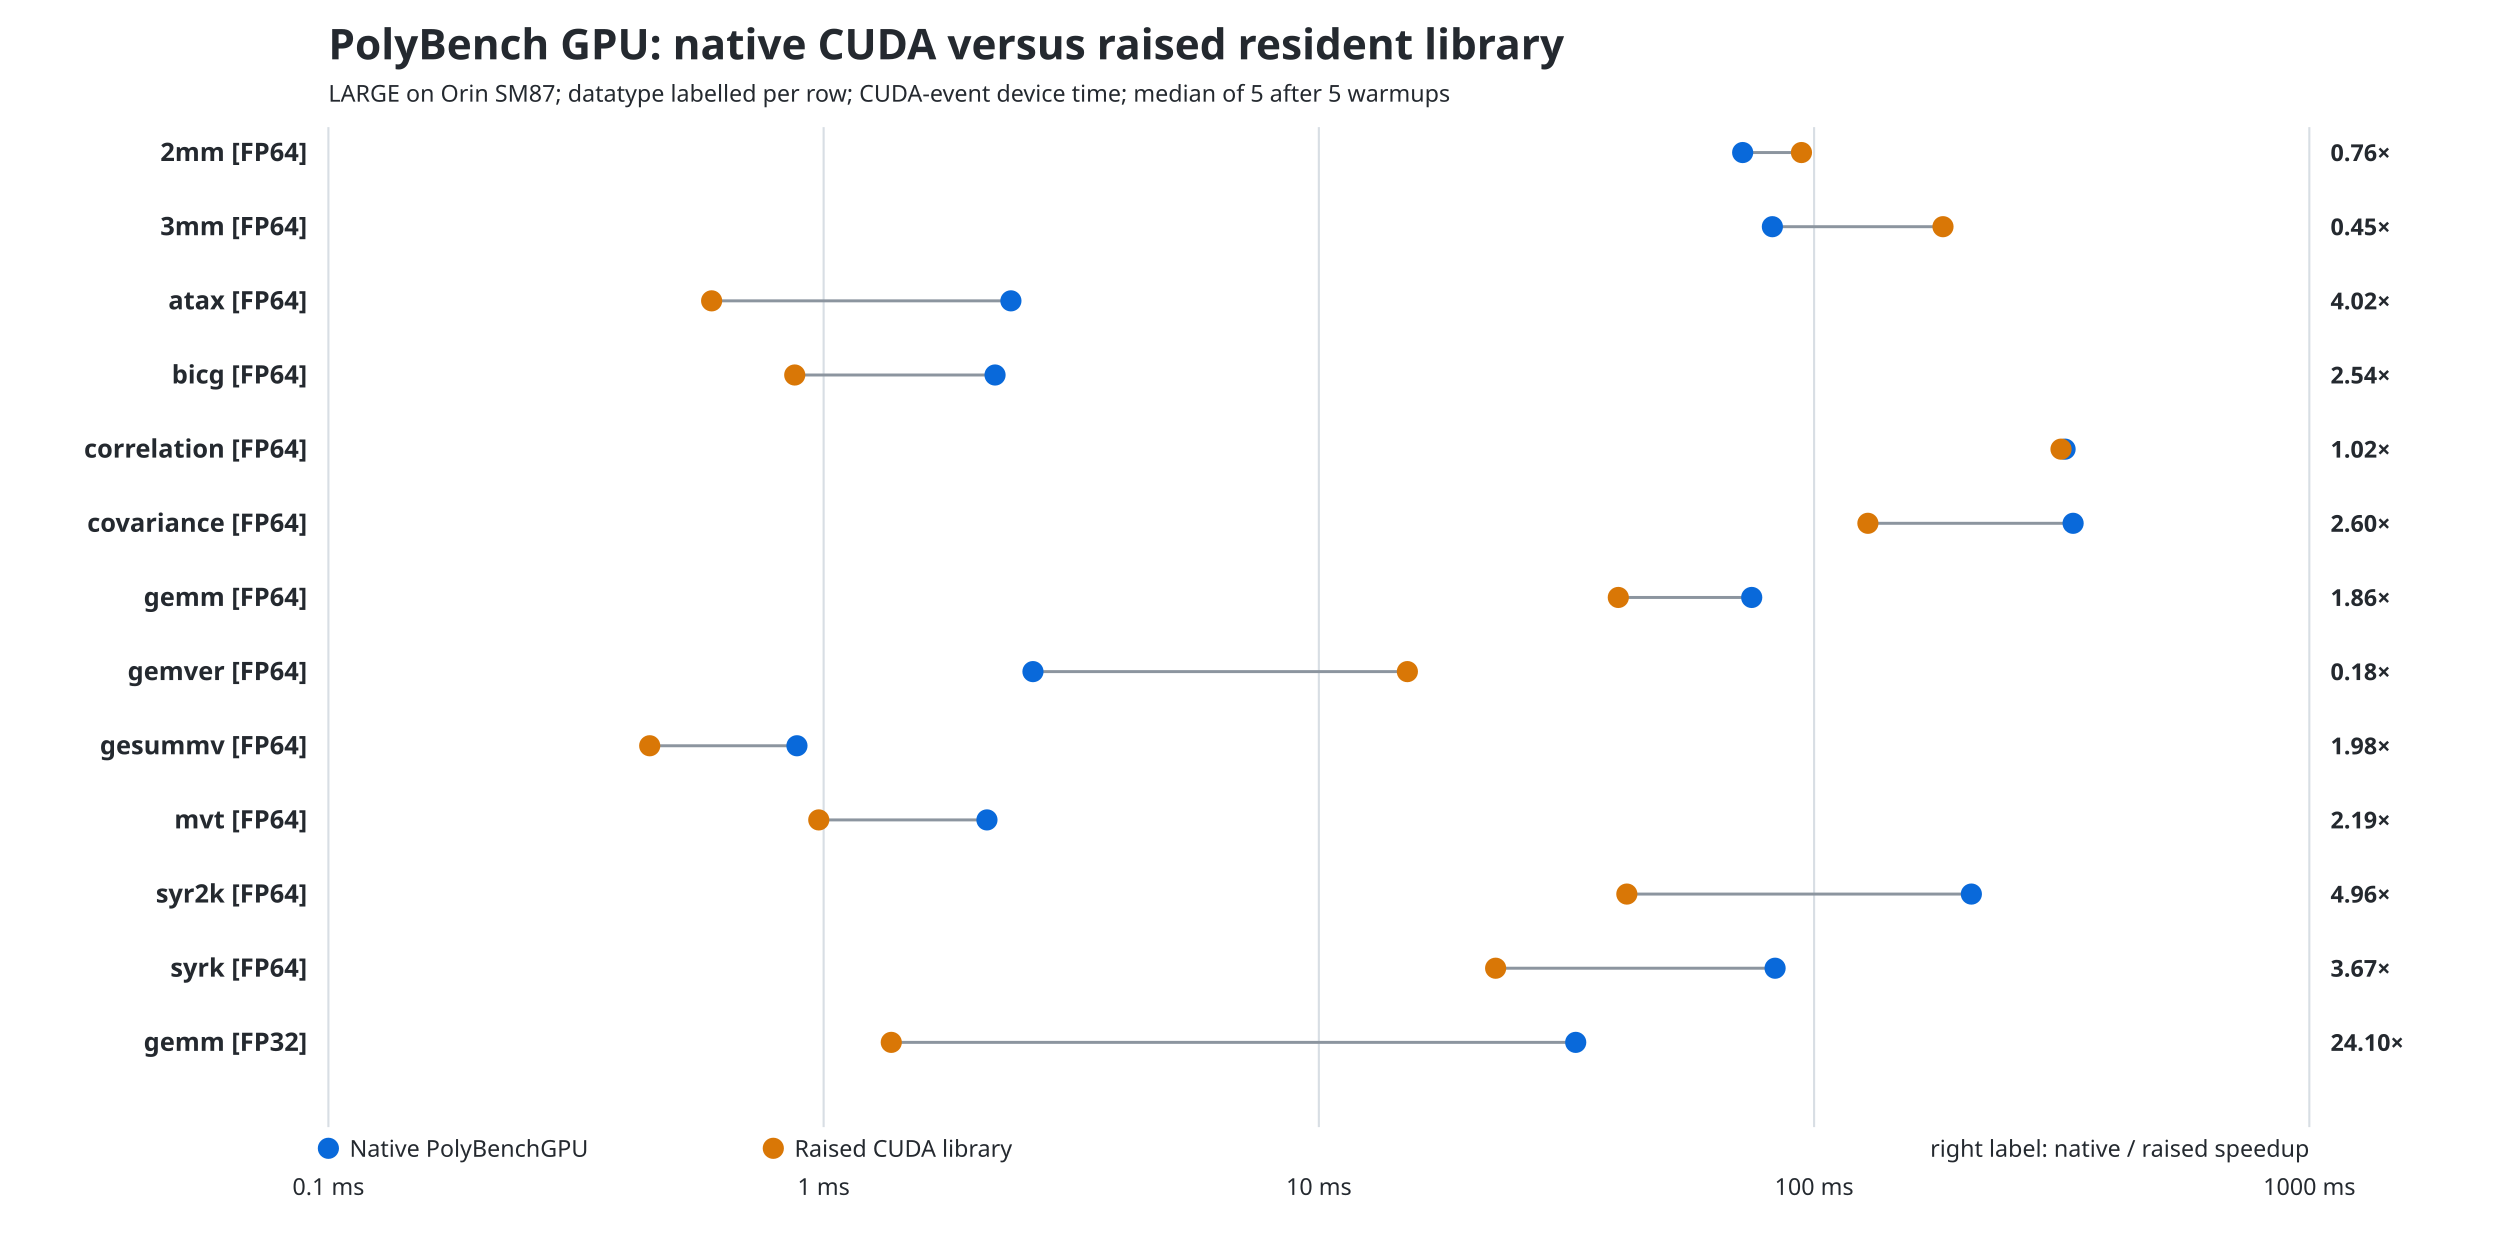
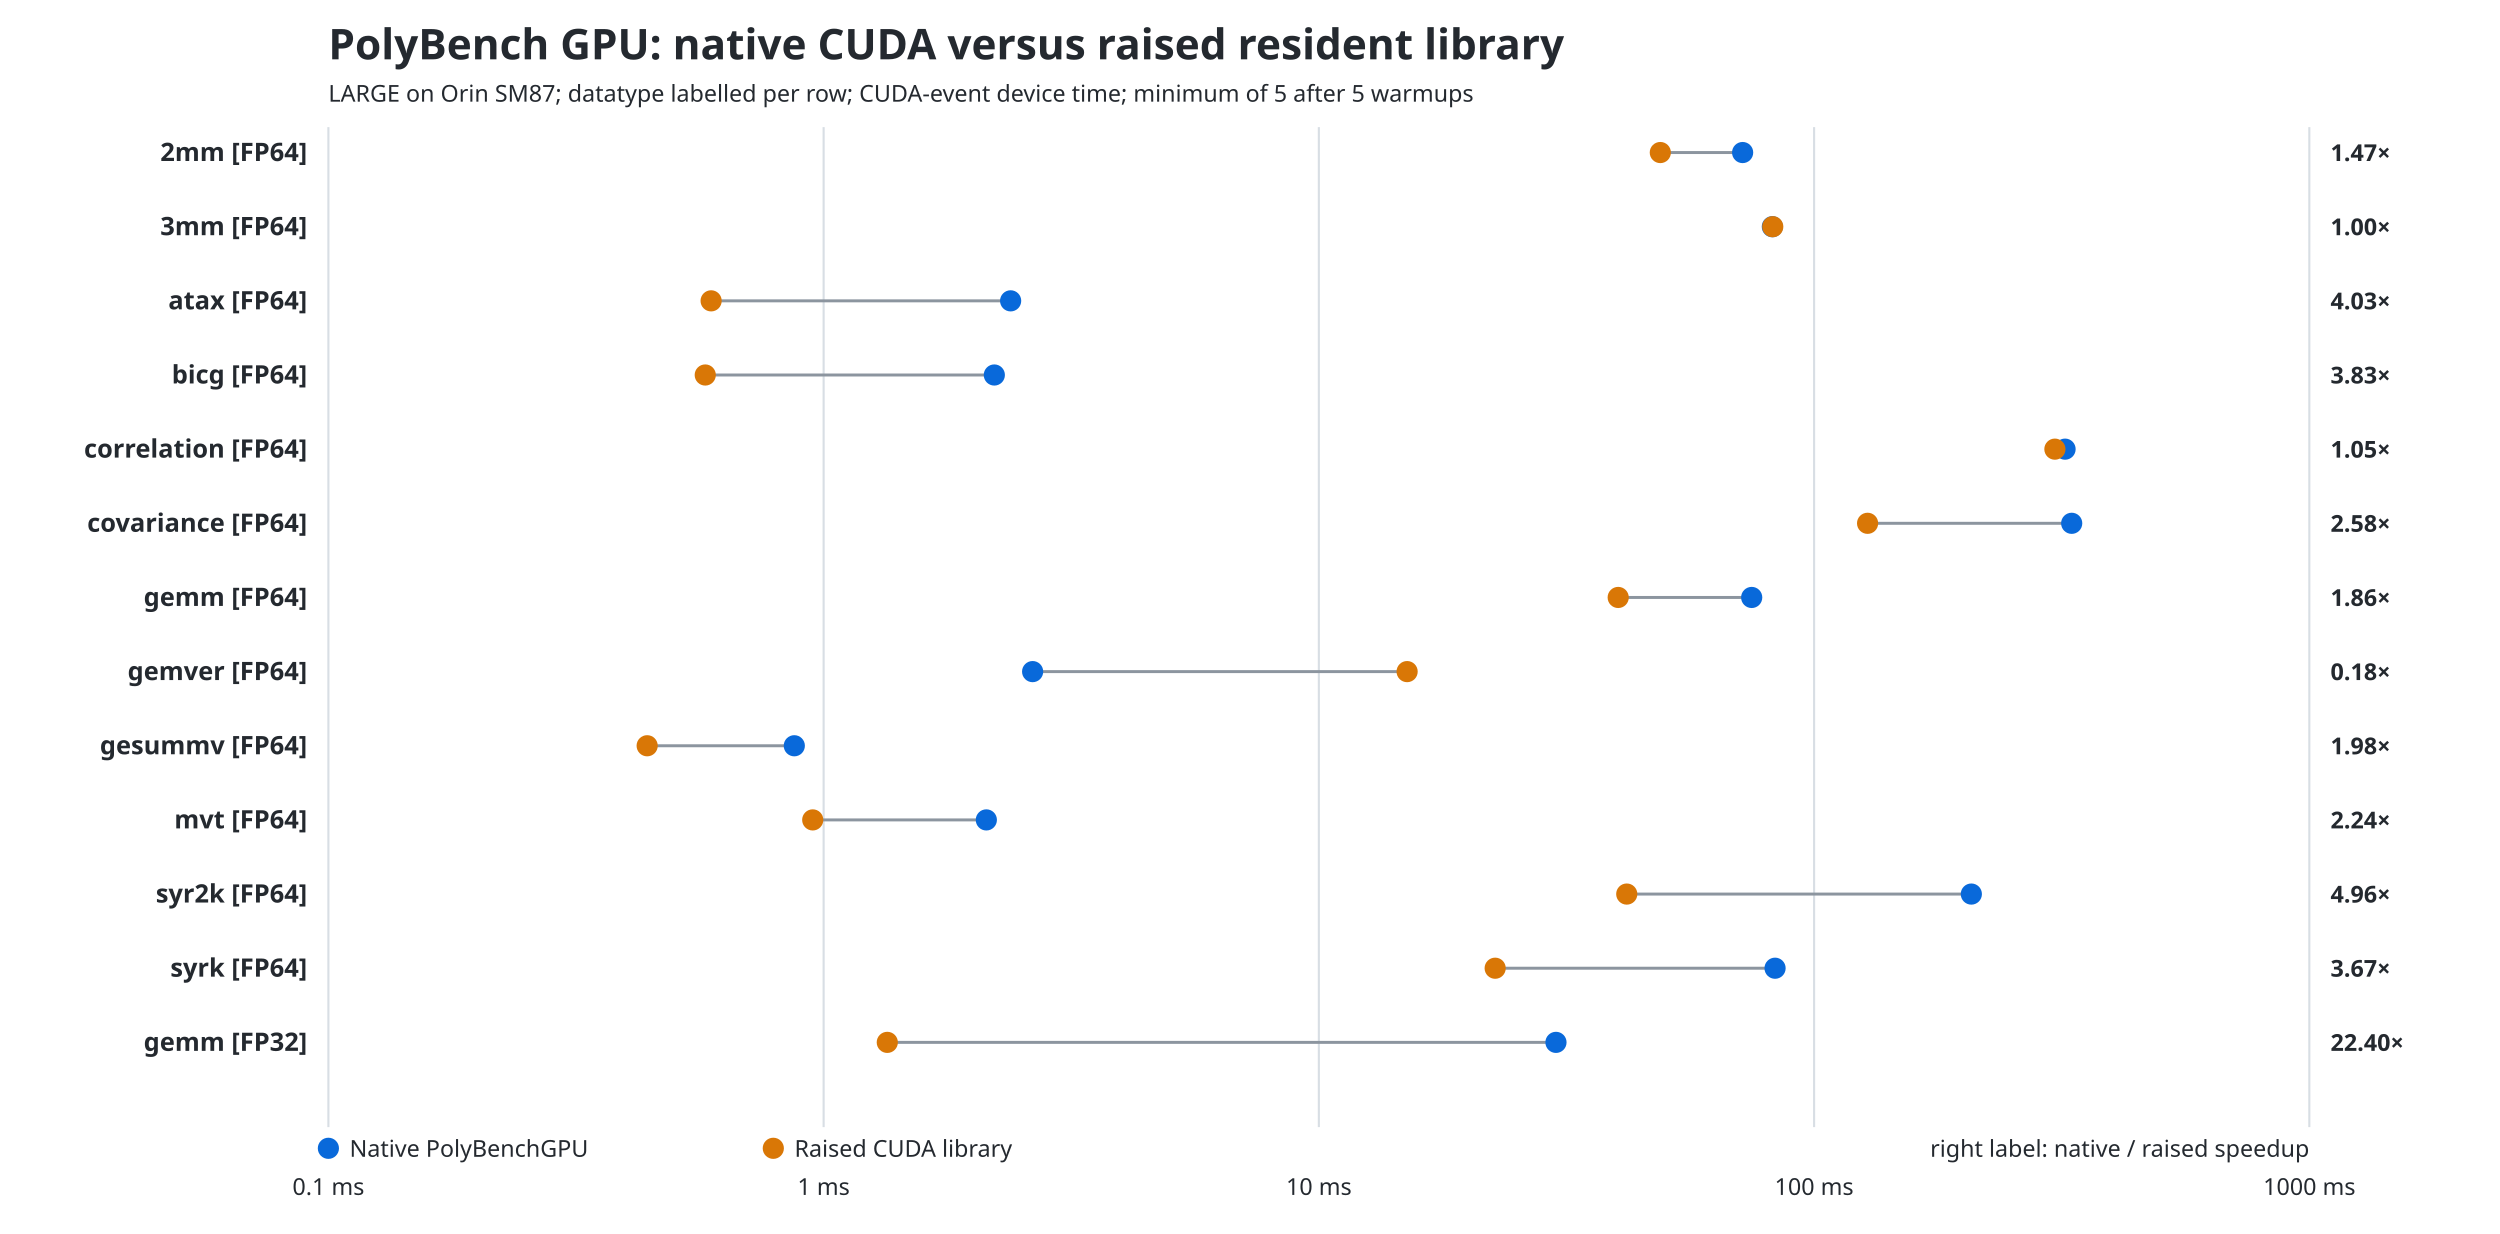
<svg xmlns="http://www.w3.org/2000/svg" viewBox="0 0 1180 582" role="img" aria-label="PolyBench GPU: native CUDA versus raised resident library">
  <style>text{font-family:system-ui,sans-serif;fill:#24292f}.title{font-size:20px;font-weight:700}.axis{font-size:11px}.kernel{font-size:12px;font-weight:600}.ratio{font-size:11px;font-weight:700}.grid{stroke:#d8dee4;stroke-width:1}.pair{stroke:#8c959f;stroke-width:1.4}</style>
  <text class="title" x="155" y="28">PolyBench GPU: native CUDA versus raised resident library</text>
-   <text class="axis" x="155" y="48">LARGE on Orin SM87; datatype labelled per row; CUDA-event device time; median of 5 after 5 warmups</text>
+   <text class="axis" x="155" y="48">LARGE on Orin SM87; datatype labelled per row; CUDA-event device time; minimum of 5 after 5 warmups</text>
  <line class="grid" x1="155.00" y1="60" x2="155.00" y2="532" />
  <text class="axis" x="155.00" y="564" text-anchor="middle">0.1 ms</text>
  <line class="grid" x1="388.75" y1="60" x2="388.75" y2="532" />
  <text class="axis" x="388.75" y="564" text-anchor="middle">1 ms</text>
  <line class="grid" x1="622.50" y1="60" x2="622.50" y2="532" />
  <text class="axis" x="622.50" y="564" text-anchor="middle">10 ms</text>
  <line class="grid" x1="856.25" y1="60" x2="856.25" y2="532" />
  <text class="axis" x="856.25" y="564" text-anchor="middle">100 ms</text>
  <line class="grid" x1="1090.00" y1="60" x2="1090.00" y2="532" />
  <text class="axis" x="1090.00" y="564" text-anchor="middle">1000 ms</text>
  <text class="kernel" x="145" y="76" text-anchor="end">2mm [FP64]</text>
-   <line class="pair" x1="822.54" y1="72" x2="850.29" y2="72" />
-   <circle cx="822.54" cy="72" r="5" fill="#0969da" />
-   <circle cx="850.29" cy="72" r="5" fill="#d97706" />
-   <text class="ratio" x="1100" y="76">0.76×</text>
+   <line class="pair" x1="822.52" y1="72" x2="783.67" y2="72" />
+   <circle cx="822.52" cy="72" r="5" fill="#0969da" />
+   <circle cx="783.67" cy="72" r="5" fill="#d97706" />
+   <text class="ratio" x="1100" y="76">1.47×</text>
  <text class="kernel" x="145" y="111" text-anchor="end">3mm [FP64]</text>
-   <line class="pair" x1="836.56" y1="107" x2="917.09" y2="107" />
-   <circle cx="836.56" cy="107" r="5" fill="#0969da" />
-   <circle cx="917.09" cy="107" r="5" fill="#d97706" />
-   <text class="ratio" x="1100" y="111">0.45×</text>
+   <line class="pair" x1="836.54" y1="107" x2="836.74" y2="107" />
+   <circle cx="836.54" cy="107" r="5" fill="#0969da" />
+   <circle cx="836.74" cy="107" r="5" fill="#d97706" />
+   <text class="ratio" x="1100" y="111">1.00×</text>
  <text class="kernel" x="145" y="146" text-anchor="end">atax [FP64]</text>
-   <line class="pair" x1="477.15" y1="142" x2="335.89" y2="142" />
-   <circle cx="477.15" cy="142" r="5" fill="#0969da" />
-   <circle cx="335.89" cy="142" r="5" fill="#d97706" />
-   <text class="ratio" x="1100" y="146">4.02×</text>
+   <line class="pair" x1="477.02" y1="142" x2="335.65" y2="142" />
+   <circle cx="477.02" cy="142" r="5" fill="#0969da" />
+   <circle cx="335.65" cy="142" r="5" fill="#d97706" />
+   <text class="ratio" x="1100" y="146">4.03×</text>
  <text class="kernel" x="145" y="181" text-anchor="end">bicg [FP64]</text>
-   <line class="pair" x1="469.66" y1="177" x2="375.12" y2="177" />
-   <circle cx="469.66" cy="177" r="5" fill="#0969da" />
-   <circle cx="375.12" cy="177" r="5" fill="#d97706" />
-   <text class="ratio" x="1100" y="181">2.54×</text>
+   <line class="pair" x1="469.32" y1="177" x2="332.88" y2="177" />
+   <circle cx="469.32" cy="177" r="5" fill="#0969da" />
+   <circle cx="332.88" cy="177" r="5" fill="#d97706" />
+   <text class="ratio" x="1100" y="181">3.83×</text>
  <text class="kernel" x="145" y="216" text-anchor="end">correlation [FP64]</text>
-   <line class="pair" x1="974.72" y1="212" x2="972.79" y2="212" />
-   <circle cx="974.72" cy="212" r="5" fill="#0969da" />
-   <circle cx="972.79" cy="212" r="5" fill="#d97706" />
-   <text class="ratio" x="1100" y="216">1.02×</text>
+   <line class="pair" x1="974.71" y1="212" x2="969.91" y2="212" />
+   <circle cx="974.71" cy="212" r="5" fill="#0969da" />
+   <circle cx="969.91" cy="212" r="5" fill="#d97706" />
+   <text class="ratio" x="1100" y="216">1.05×</text>
  <text class="kernel" x="145" y="251" text-anchor="end">covariance [FP64]</text>
-   <line class="pair" x1="978.51" y1="247" x2="881.65" y2="247" />
-   <circle cx="978.51" cy="247" r="5" fill="#0969da" />
-   <circle cx="881.65" cy="247" r="5" fill="#d97706" />
-   <text class="ratio" x="1100" y="251">2.60×</text>
+   <line class="pair" x1="977.84" y1="247" x2="881.50" y2="247" />
+   <circle cx="977.84" cy="247" r="5" fill="#0969da" />
+   <circle cx="881.50" cy="247" r="5" fill="#d97706" />
+   <text class="ratio" x="1100" y="251">2.58×</text>
  <text class="kernel" x="145" y="286" text-anchor="end">gemm [FP64]</text>
-   <line class="pair" x1="826.81" y1="282" x2="763.84" y2="282" />
-   <circle cx="826.81" cy="282" r="5" fill="#0969da" />
-   <circle cx="763.84" cy="282" r="5" fill="#d97706" />
+   <line class="pair" x1="826.80" y1="282" x2="763.79" y2="282" />
+   <circle cx="826.80" cy="282" r="5" fill="#0969da" />
+   <circle cx="763.79" cy="282" r="5" fill="#d97706" />
  <text class="ratio" x="1100" y="286">1.86×</text>
  <text class="kernel" x="145" y="321" text-anchor="end">gemver [FP64]</text>
-   <line class="pair" x1="487.56" y1="317" x2="664.28" y2="317" />
-   <circle cx="487.56" cy="317" r="5" fill="#0969da" />
-   <circle cx="664.28" cy="317" r="5" fill="#d97706" />
+   <line class="pair" x1="487.40" y1="317" x2="664.16" y2="317" />
+   <circle cx="487.40" cy="317" r="5" fill="#0969da" />
+   <circle cx="664.16" cy="317" r="5" fill="#d97706" />
  <text class="ratio" x="1100" y="321">0.18×</text>
  <text class="kernel" x="145" y="356" text-anchor="end">gesummv [FP64]</text>
-   <line class="pair" x1="376.16" y1="352" x2="306.66" y2="352" />
-   <circle cx="376.16" cy="352" r="5" fill="#0969da" />
-   <circle cx="306.66" cy="352" r="5" fill="#d97706" />
+   <line class="pair" x1="374.91" y1="352" x2="305.46" y2="352" />
+   <circle cx="374.91" cy="352" r="5" fill="#0969da" />
+   <circle cx="305.46" cy="352" r="5" fill="#d97706" />
  <text class="ratio" x="1100" y="356">1.98×</text>
  <text class="kernel" x="145" y="391" text-anchor="end">mvt [FP64]</text>
-   <line class="pair" x1="465.84" y1="387" x2="386.46" y2="387" />
-   <circle cx="465.84" cy="387" r="5" fill="#0969da" />
-   <circle cx="386.46" cy="387" r="5" fill="#d97706" />
-   <text class="ratio" x="1100" y="391">2.19×</text>
+   <line class="pair" x1="465.55" y1="387" x2="383.61" y2="387" />
+   <circle cx="465.55" cy="387" r="5" fill="#0969da" />
+   <circle cx="383.61" cy="387" r="5" fill="#d97706" />
+   <text class="ratio" x="1100" y="391">2.24×</text>
  <text class="kernel" x="145" y="426" text-anchor="end">syr2k [FP64]</text>
-   <line class="pair" x1="930.48" y1="422" x2="767.87" y2="422" />
-   <circle cx="930.48" cy="422" r="5" fill="#0969da" />
-   <circle cx="767.87" cy="422" r="5" fill="#d97706" />
+   <line class="pair" x1="930.47" y1="422" x2="767.83" y2="422" />
+   <circle cx="930.47" cy="422" r="5" fill="#0969da" />
+   <circle cx="767.83" cy="422" r="5" fill="#d97706" />
  <text class="ratio" x="1100" y="426">4.96×</text>
  <text class="kernel" x="145" y="461" text-anchor="end">syrk [FP64]</text>
-   <line class="pair" x1="837.84" y1="457" x2="705.94" y2="457" />
-   <circle cx="837.84" cy="457" r="5" fill="#0969da" />
-   <circle cx="705.94" cy="457" r="5" fill="#d97706" />
+   <line class="pair" x1="837.83" y1="457" x2="705.72" y2="457" />
+   <circle cx="837.83" cy="457" r="5" fill="#0969da" />
+   <circle cx="705.72" cy="457" r="5" fill="#d97706" />
  <text class="ratio" x="1100" y="461">3.67×</text>
  <text class="kernel" x="145" y="496" text-anchor="end">gemm [FP32]</text>
-   <line class="pair" x1="743.74" y1="492" x2="420.68" y2="492" />
-   <circle cx="743.74" cy="492" r="5" fill="#0969da" />
-   <circle cx="420.68" cy="492" r="5" fill="#d97706" />
-   <text class="ratio" x="1100" y="496">24.10×</text>
+   <line class="pair" x1="734.42" y1="492" x2="418.80" y2="492" />
+   <circle cx="734.42" cy="492" r="5" fill="#0969da" />
+   <circle cx="418.80" cy="492" r="5" fill="#d97706" />
+   <text class="ratio" x="1100" y="496">22.40×</text>
  <circle cx="155" cy="542" r="5" fill="#0969da" />
  <text class="axis" x="165" y="546">Native PolyBenchGPU</text>
  <circle cx="365" cy="542" r="5" fill="#d97706" />
  <text class="axis" x="375" y="546">Raised CUDA library</text>
  <text class="axis" x="1090" y="546" text-anchor="end">right label: native / raised speedup</text>
</svg>
